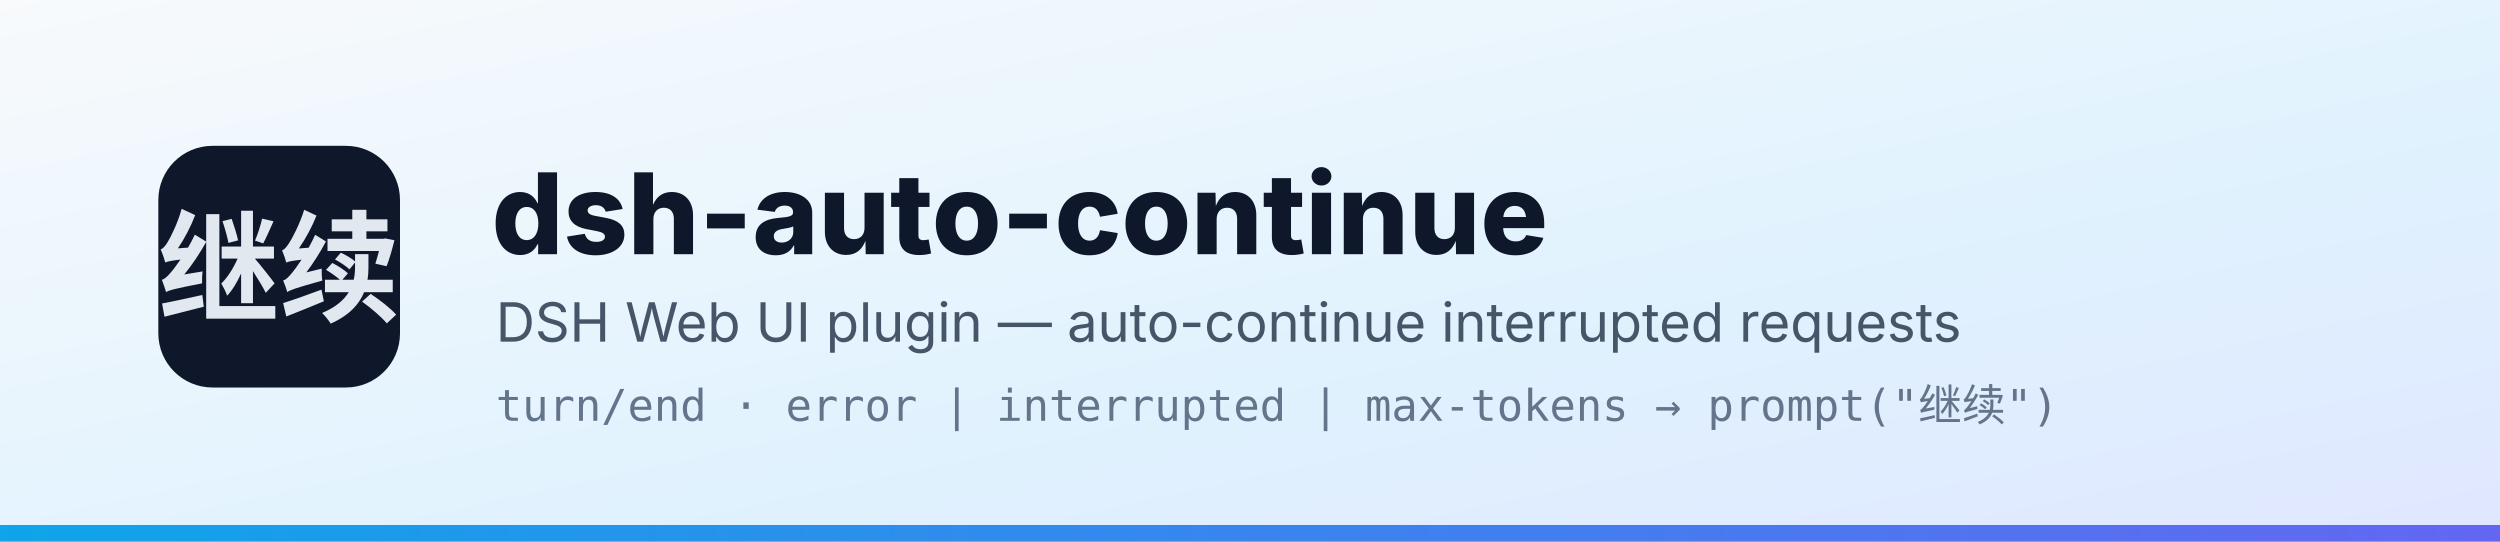
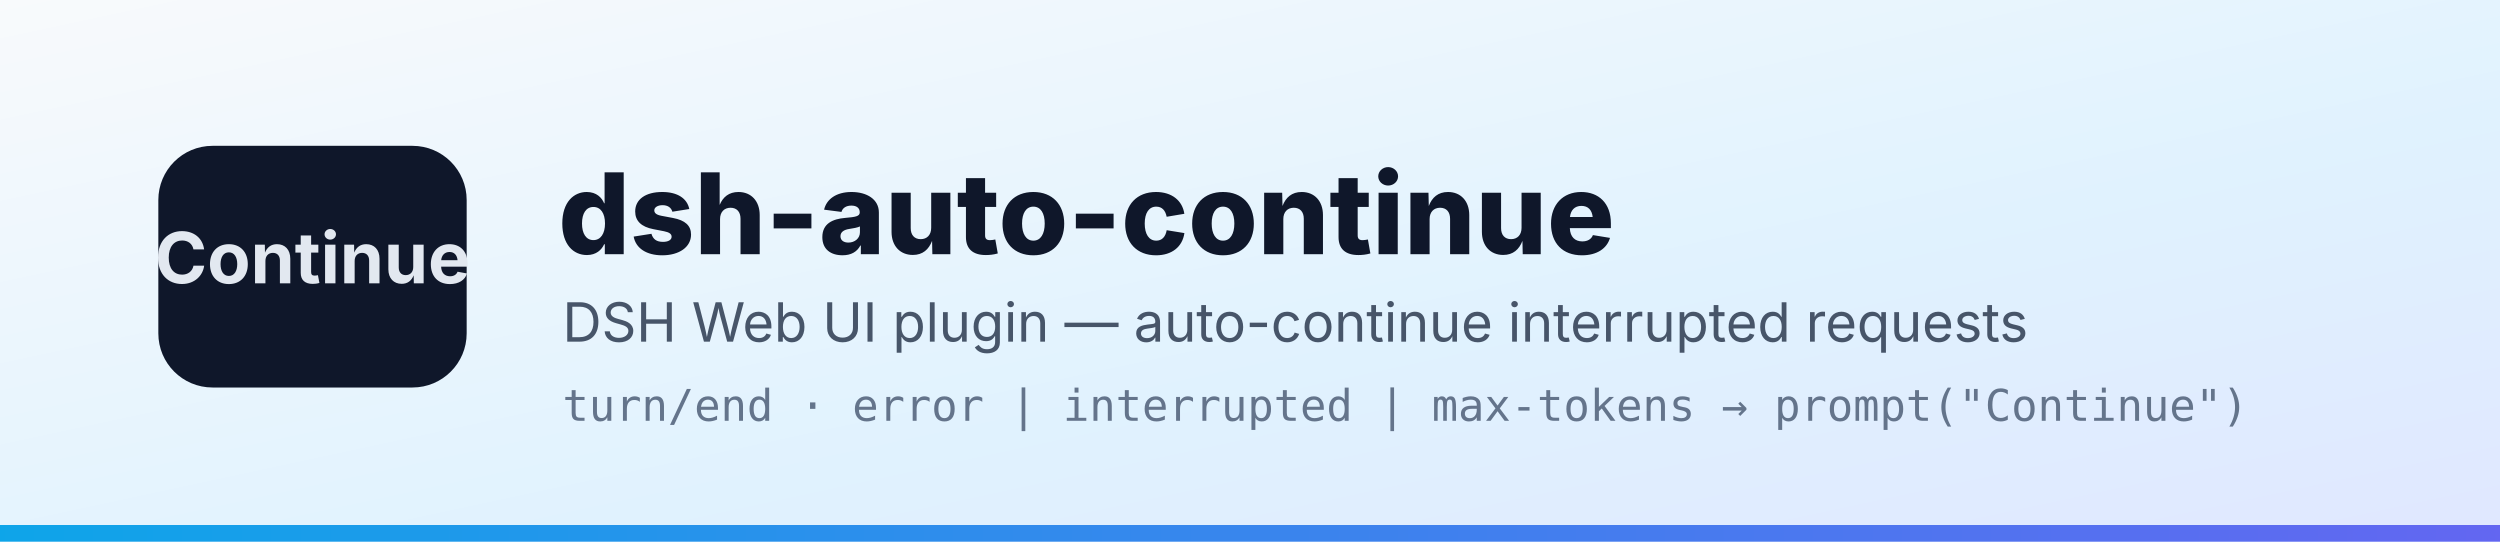
<svg xmlns="http://www.w3.org/2000/svg" width="1200" height="260" viewBox="0 0 1200 260" font-family="system-ui, -apple-system, 'Segoe UI', sans-serif">
  <defs>
    <linearGradient id="bg" x1="0" y1="0" x2="1" y2="1">
      <stop offset="0%" stop-color="#f8fafc" />
      <stop offset="60%" stop-color="#e0f2fe" />
      <stop offset="100%" stop-color="#e0e7ff" />
    </linearGradient>
    <linearGradient id="bar" x1="0" y1="0" x2="1" y2="0">
      <stop offset="0%" stop-color="#0ea5e9" />
      <stop offset="100%" stop-color="#6366f1" />
    </linearGradient>
  </defs>
  <rect width="1200" height="260" fill="url(#bg)" />
  <rect x="0" y="252" width="1200" height="8" fill="url(#bar)" />
-   <rect x="76" y="70" width="116" height="116" rx="26" fill="#0f172a" />
-   <text x="134" y="150" font-size="58" font-weight="700" fill="#e2e8f0" text-anchor="middle">继续</text>
-   <text x="236" y="122" font-size="54" font-weight="800" fill="#0f172a">dsh-auto-continue</text>
-   <text x="238" y="164" font-size="26" fill="#475569">DSH Web UI plugin — auto-continue interrupted requests</text>
-   <text x="238" y="202" font-size="21" fill="#64748b" font-family="ui-monospace, SFMono-Regular, Menlo, monospace">turn/end · error | interrupted | max-tokens  →  prompt("继续")</text>
+   <rect x="76" y="70" width="148" height="116" rx="26" fill="#0f172a" />
+   <text x="150" y="136" font-size="34" font-weight="700" fill="#e2e8f0" text-anchor="middle">Continue</text>
+   <text x="268" y="122" font-size="54" font-weight="800" fill="#0f172a">dsh-auto-continue</text>
+   <text x="270" y="164" font-size="26" fill="#475569">DSH Web UI plugin — auto-continue interrupted requests</text>
+   <text x="270" y="202" font-size="21" fill="#64748b" font-family="ui-monospace, SFMono-Regular, Menlo, monospace">turn/end · error | interrupted | max-tokens  →  prompt("Continue")</text>
</svg>
